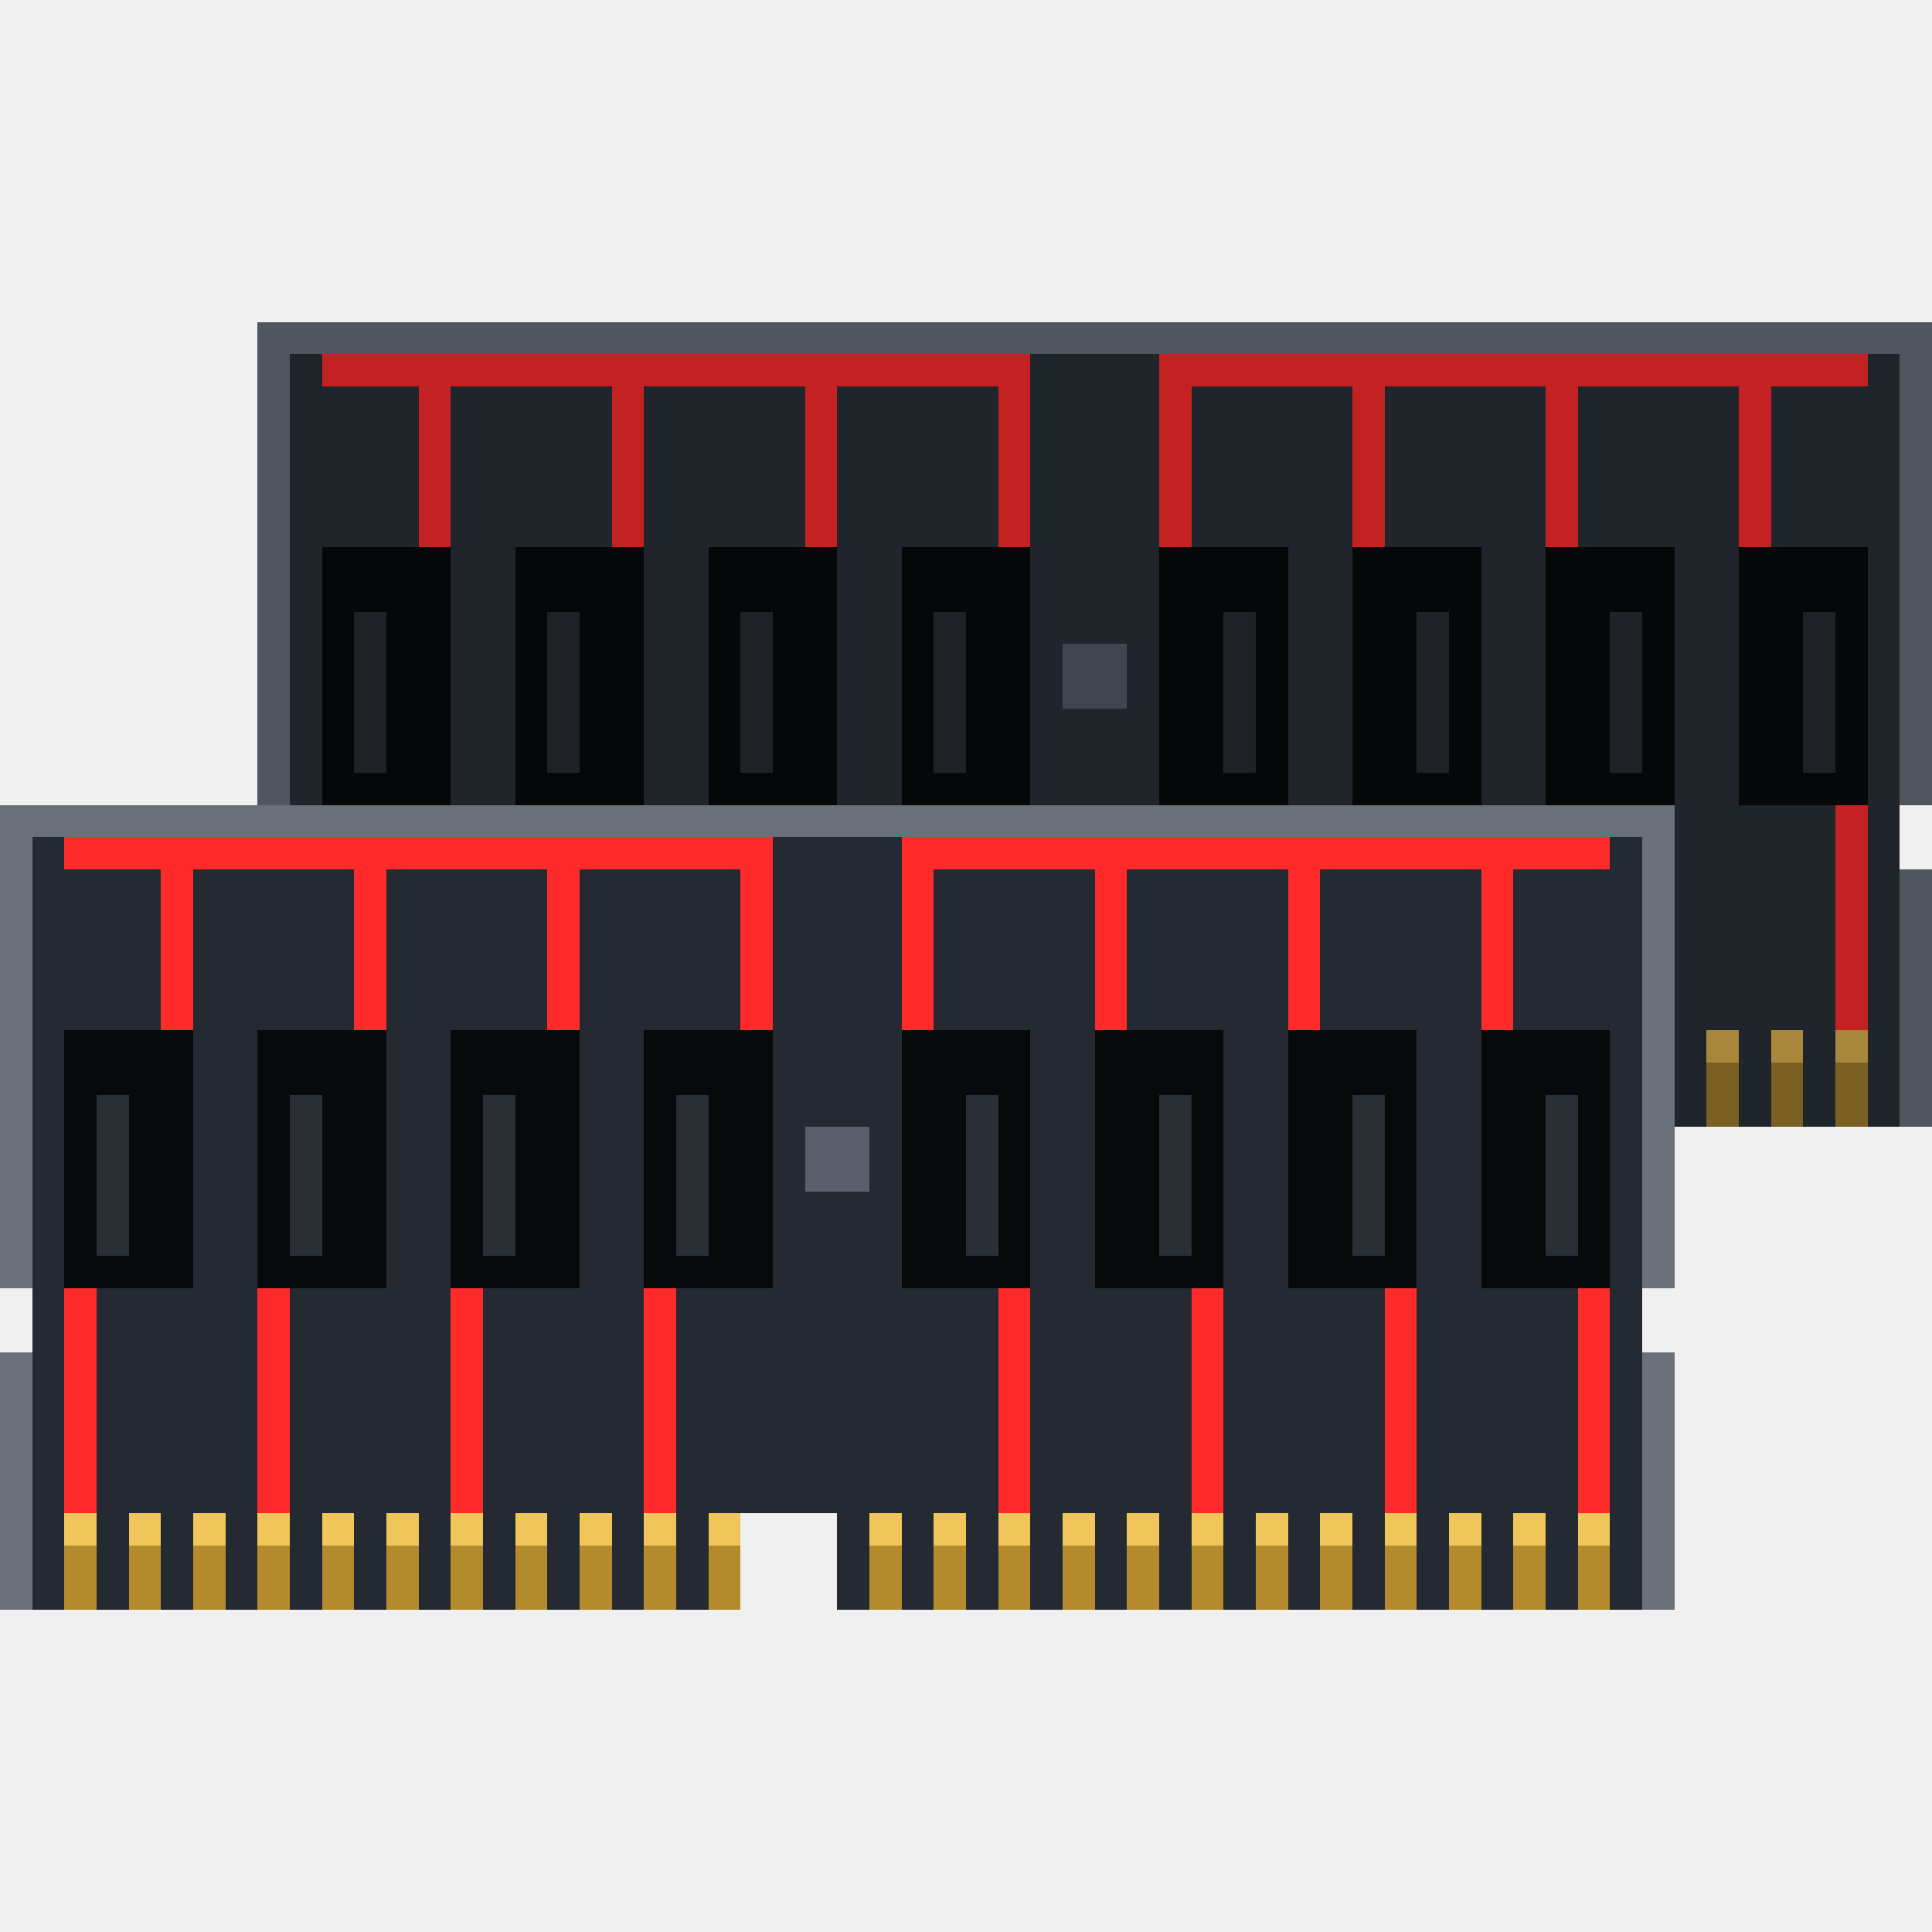
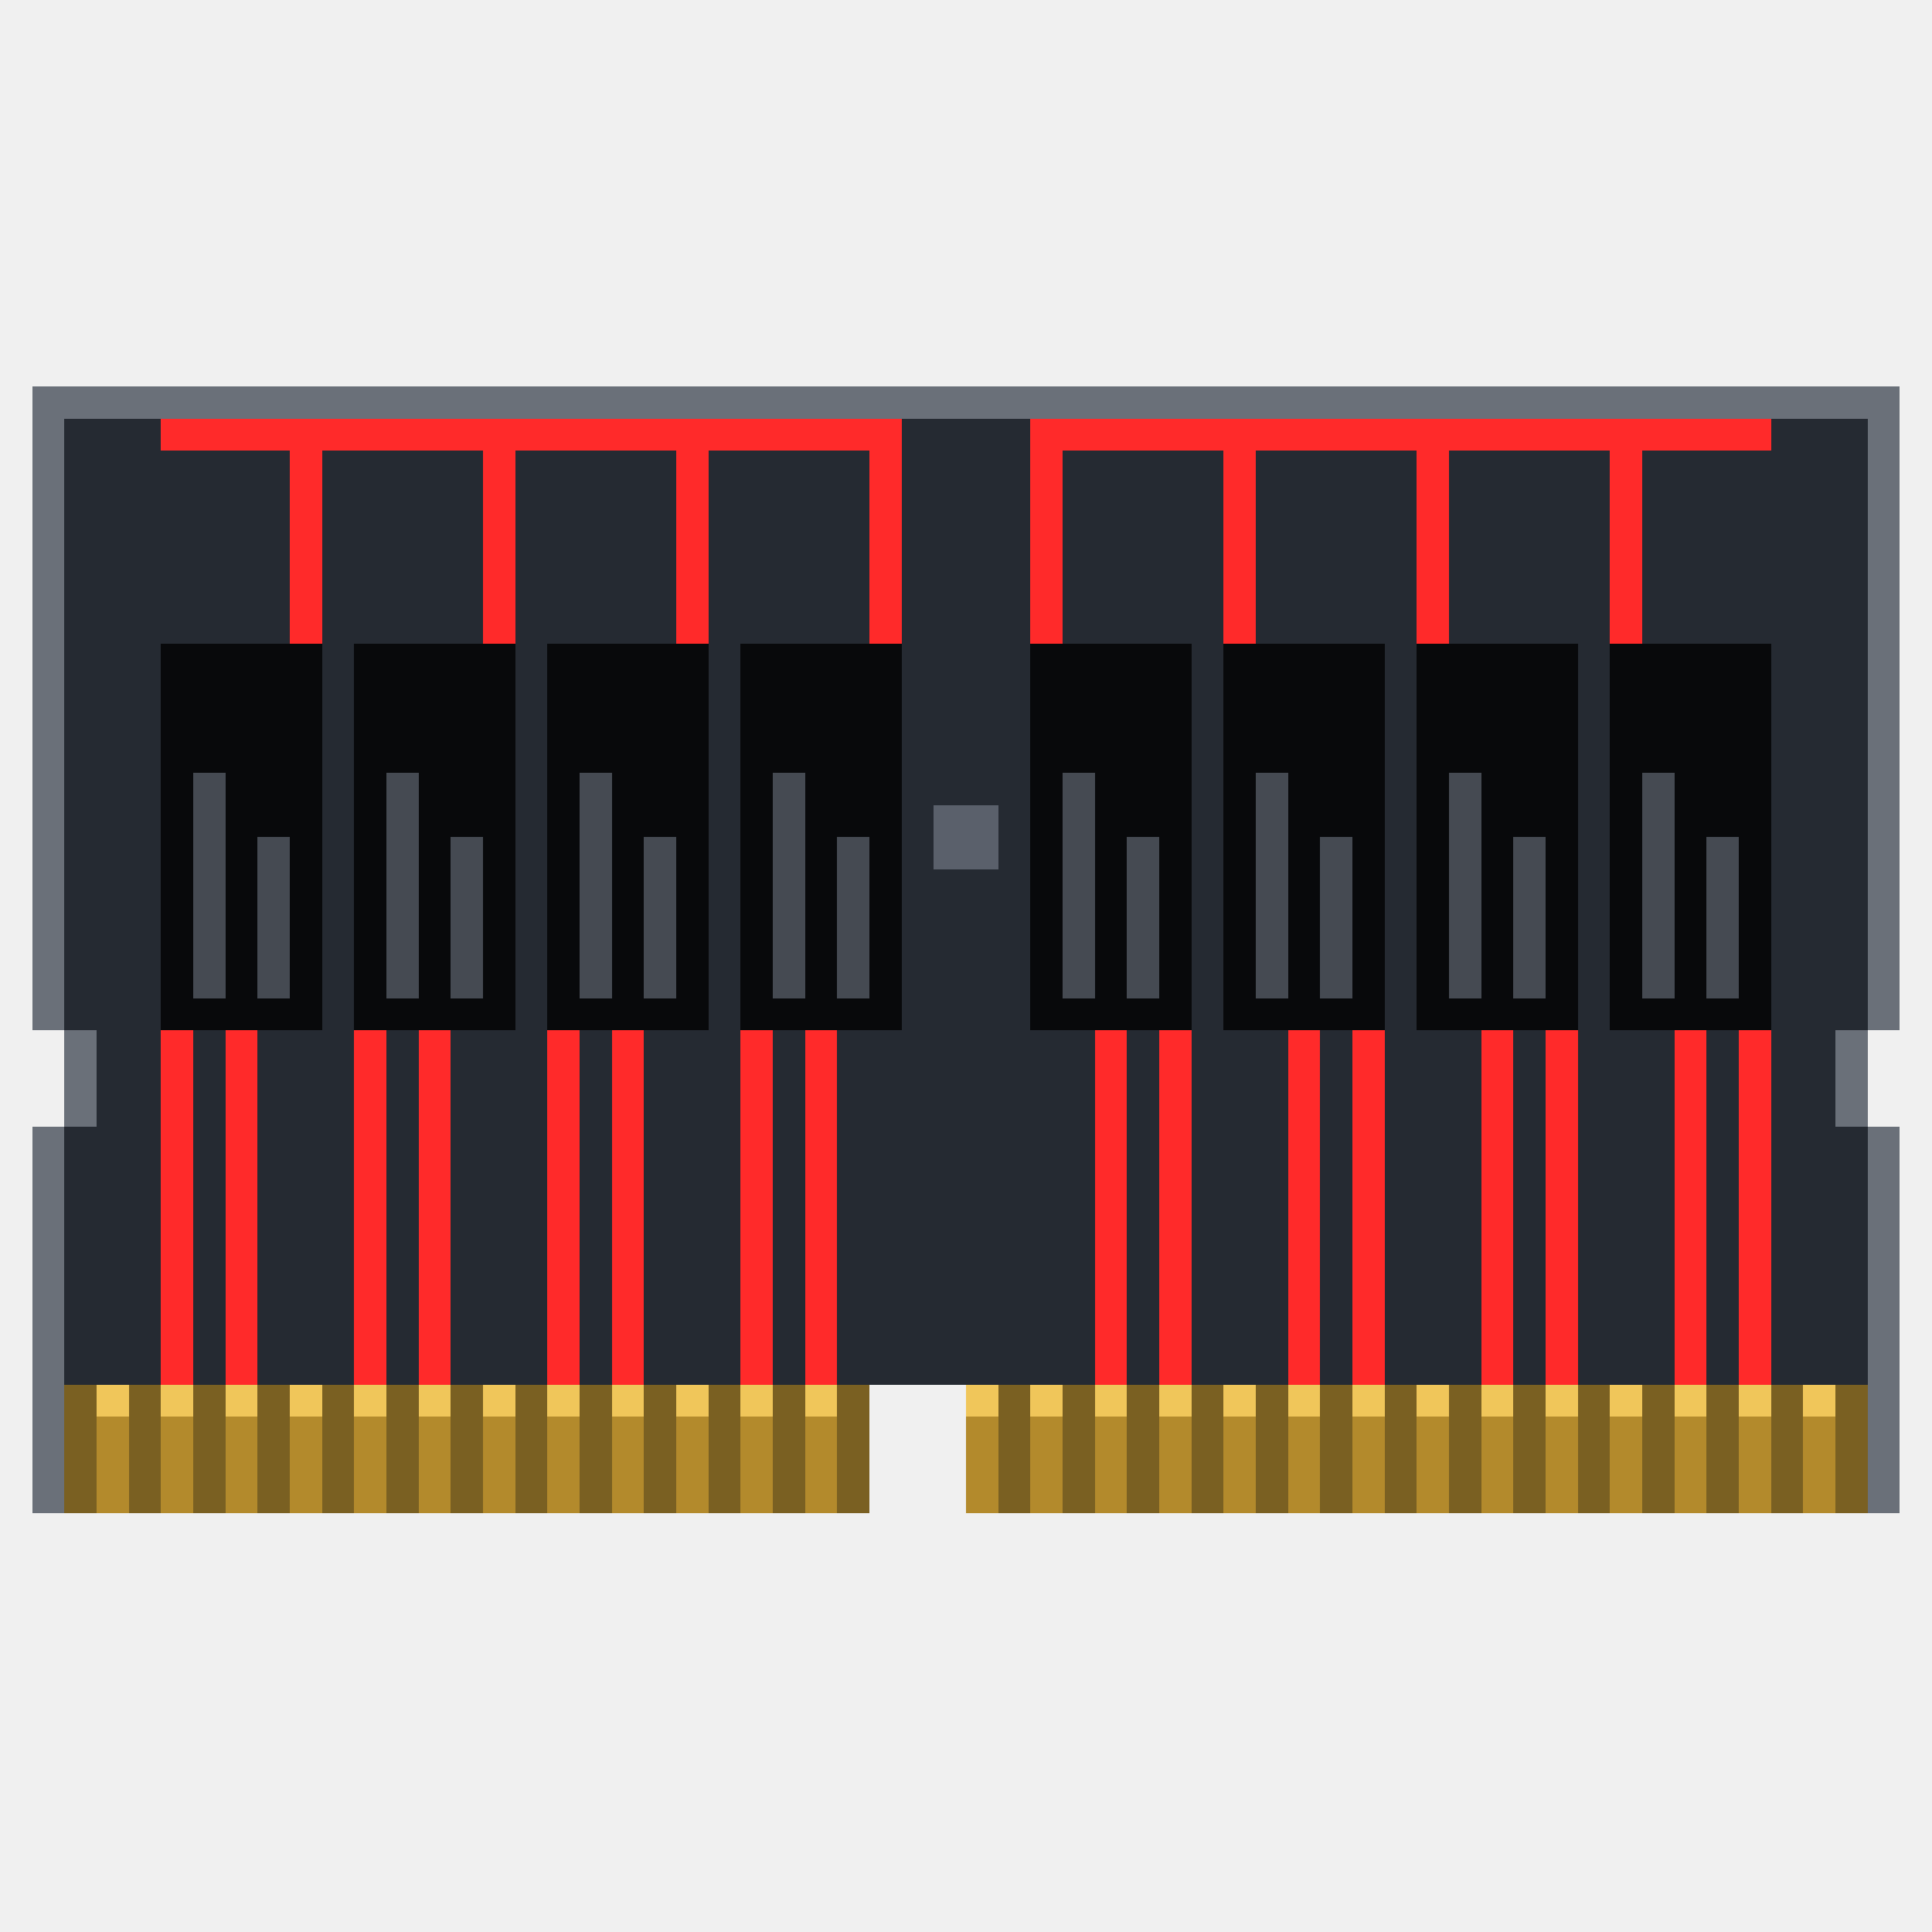
<svg xmlns="http://www.w3.org/2000/svg" viewBox="0 0 60 60" width="60" height="60" shape-rendering="crispEdges">
  <defs>
    <mask id="m60">
      <rect width="60" height="60" fill="#fff" />
-       <rect x="23" y="47" width="1" height="3" fill="#000" />
-       <rect x="24" y="47" width="1" height="3" fill="#000" />
-       <rect x="25" y="47" width="1" height="3" fill="#000" />
-       <rect x="59" y="25" width="1" height="2" fill="#000" />
-       <rect x="0" y="40" width="1" height="2" fill="#000" />
-       <rect x="51" y="40" width="1" height="2" fill="#000" />
+       <rect x="27" y="43" width="1" height="4" fill="#000" />
+       <rect x="28" y="43" width="1" height="4" fill="#000" />
+       <rect x="29" y="43" width="1" height="4" fill="#000" />
+       <rect x="1" y="32" width="1" height="3" fill="#000" />
+       <rect x="58" y="32" width="1" height="3" fill="#000" />
    </mask>
  </defs>
  <g mask="url(#m60)">
-     <rect x="8" y="10" width="52" height="22" fill="#50555f" />
-     <rect x="9" y="11" width="50" height="21" fill="#20242b" />
-     <rect x="8" y="32" width="52" height="3" fill="#20242b" />
-     <rect x="8" y="32" width="1" height="3" fill="#50555f" />
-     <rect x="59" y="32" width="1" height="3" fill="#50555f" />
-     <rect x="10" y="11" width="22" height="1" fill="#c42222" />
-     <rect x="36" y="11" width="22" height="1" fill="#c42222" />
-     <rect x="10" y="25" width="1" height="7" fill="#c42222" />
-     <rect x="16" y="25" width="1" height="7" fill="#c42222" />
-     <rect x="22" y="25" width="1" height="7" fill="#c42222" />
-     <rect x="28" y="25" width="1" height="7" fill="#c42222" />
-     <rect x="57" y="25" width="1" height="7" fill="#c42222" />
-     <rect x="51" y="25" width="1" height="7" fill="#c42222" />
-     <rect x="45" y="25" width="1" height="7" fill="#c42222" />
-     <rect x="39" y="25" width="1" height="7" fill="#c42222" />
-     <rect x="10" y="17" width="4" height="8" fill="#060708" />
-     <rect x="13" y="12" width="1" height="5" fill="#c42222" />
-     <rect x="11" y="19" width="1" height="5" fill="#1e2126" />
-     <rect x="16" y="17" width="4" height="8" fill="#060708" />
-     <rect x="19" y="12" width="1" height="5" fill="#c42222" />
-     <rect x="17" y="19" width="1" height="5" fill="#1e2126" />
-     <rect x="22" y="17" width="4" height="8" fill="#060708" />
-     <rect x="25" y="12" width="1" height="5" fill="#c42222" />
-     <rect x="23" y="19" width="1" height="5" fill="#1e2126" />
-     <rect x="28" y="17" width="4" height="8" fill="#060708" />
-     <rect x="31" y="12" width="1" height="5" fill="#c42222" />
-     <rect x="29" y="19" width="1" height="5" fill="#1e2126" />
-     <rect x="36" y="17" width="4" height="8" fill="#060708" />
-     <rect x="36" y="12" width="1" height="5" fill="#c42222" />
-     <rect x="38" y="19" width="1" height="5" fill="#1e2126" />
-     <rect x="42" y="17" width="4" height="8" fill="#060708" />
-     <rect x="42" y="12" width="1" height="5" fill="#c42222" />
-     <rect x="44" y="19" width="1" height="5" fill="#1e2126" />
-     <rect x="48" y="17" width="4" height="8" fill="#060708" />
-     <rect x="48" y="12" width="1" height="5" fill="#c42222" />
-     <rect x="50" y="19" width="1" height="5" fill="#1e2126" />
-     <rect x="54" y="17" width="4" height="8" fill="#060708" />
-     <rect x="54" y="12" width="1" height="5" fill="#c42222" />
-     <rect x="56" y="19" width="1" height="5" fill="#1e2126" />
-     <rect x="33" y="20" width="2" height="2" fill="#40454f" />
-     <rect x="10" y="32" width="1" height="1" fill="#a8873a" />
-     <rect x="10" y="33" width="1" height="2" fill="#7a6022" />
-     <rect x="12" y="32" width="1" height="1" fill="#a8873a" />
-     <rect x="12" y="33" width="1" height="2" fill="#7a6022" />
-     <rect x="14" y="32" width="1" height="1" fill="#a8873a" />
-     <rect x="14" y="33" width="1" height="2" fill="#7a6022" />
-     <rect x="16" y="32" width="1" height="1" fill="#a8873a" />
-     <rect x="16" y="33" width="1" height="2" fill="#7a6022" />
-     <rect x="18" y="32" width="1" height="1" fill="#a8873a" />
-     <rect x="18" y="33" width="1" height="2" fill="#7a6022" />
-     <rect x="20" y="32" width="1" height="1" fill="#a8873a" />
-     <rect x="20" y="33" width="1" height="2" fill="#7a6022" />
-     <rect x="22" y="32" width="1" height="1" fill="#a8873a" />
-     <rect x="22" y="33" width="1" height="2" fill="#7a6022" />
-     <rect x="24" y="32" width="1" height="1" fill="#a8873a" />
-     <rect x="24" y="33" width="1" height="2" fill="#7a6022" />
-     <rect x="26" y="32" width="1" height="1" fill="#a8873a" />
-     <rect x="26" y="33" width="1" height="2" fill="#7a6022" />
-     <rect x="28" y="32" width="1" height="1" fill="#a8873a" />
-     <rect x="28" y="33" width="1" height="2" fill="#7a6022" />
-     <rect x="30" y="32" width="1" height="1" fill="#a8873a" />
-     <rect x="30" y="33" width="1" height="2" fill="#7a6022" />
-     <rect x="35" y="32" width="1" height="1" fill="#a8873a" />
-     <rect x="35" y="33" width="1" height="2" fill="#7a6022" />
-     <rect x="37" y="32" width="1" height="1" fill="#a8873a" />
-     <rect x="37" y="33" width="1" height="2" fill="#7a6022" />
-     <rect x="39" y="32" width="1" height="1" fill="#a8873a" />
-     <rect x="39" y="33" width="1" height="2" fill="#7a6022" />
-     <rect x="41" y="32" width="1" height="1" fill="#a8873a" />
-     <rect x="41" y="33" width="1" height="2" fill="#7a6022" />
-     <rect x="43" y="32" width="1" height="1" fill="#a8873a" />
-     <rect x="43" y="33" width="1" height="2" fill="#7a6022" />
-     <rect x="45" y="32" width="1" height="1" fill="#a8873a" />
-     <rect x="45" y="33" width="1" height="2" fill="#7a6022" />
-     <rect x="47" y="32" width="1" height="1" fill="#a8873a" />
-     <rect x="47" y="33" width="1" height="2" fill="#7a6022" />
-     <rect x="49" y="32" width="1" height="1" fill="#a8873a" />
-     <rect x="49" y="33" width="1" height="2" fill="#7a6022" />
-     <rect x="51" y="32" width="1" height="1" fill="#a8873a" />
-     <rect x="51" y="33" width="1" height="2" fill="#7a6022" />
-     <rect x="53" y="32" width="1" height="1" fill="#a8873a" />
-     <rect x="53" y="33" width="1" height="2" fill="#7a6022" />
-     <rect x="55" y="32" width="1" height="1" fill="#a8873a" />
-     <rect x="55" y="33" width="1" height="2" fill="#7a6022" />
-     <rect x="57" y="32" width="1" height="1" fill="#a8873a" />
-     <rect x="57" y="33" width="1" height="2" fill="#7a6022" />
-     <rect x="0" y="25" width="52" height="22" fill="#6a7079" />
-     <rect x="1" y="26" width="50" height="21" fill="#252a32" />
-     <rect x="0" y="47" width="52" height="3" fill="#252a32" />
-     <rect x="0" y="47" width="1" height="3" fill="#6a7079" />
-     <rect x="51" y="47" width="1" height="3" fill="#6a7079" />
-     <rect x="2" y="26" width="22" height="1" fill="#ff2a2a" />
-     <rect x="28" y="26" width="22" height="1" fill="#ff2a2a" />
-     <rect x="2" y="40" width="1" height="7" fill="#ff2a2a" />
-     <rect x="8" y="40" width="1" height="7" fill="#ff2a2a" />
-     <rect x="14" y="40" width="1" height="7" fill="#ff2a2a" />
-     <rect x="20" y="40" width="1" height="7" fill="#ff2a2a" />
-     <rect x="49" y="40" width="1" height="7" fill="#ff2a2a" />
-     <rect x="43" y="40" width="1" height="7" fill="#ff2a2a" />
-     <rect x="37" y="40" width="1" height="7" fill="#ff2a2a" />
-     <rect x="31" y="40" width="1" height="7" fill="#ff2a2a" />
-     <rect x="2" y="32" width="4" height="8" fill="#08090b" />
-     <rect x="5" y="27" width="1" height="5" fill="#ff2a2a" />
-     <rect x="3" y="34" width="1" height="5" fill="#2a2e35" />
-     <rect x="8" y="32" width="4" height="8" fill="#08090b" />
-     <rect x="11" y="27" width="1" height="5" fill="#ff2a2a" />
-     <rect x="9" y="34" width="1" height="5" fill="#2a2e35" />
-     <rect x="14" y="32" width="4" height="8" fill="#08090b" />
-     <rect x="17" y="27" width="1" height="5" fill="#ff2a2a" />
-     <rect x="15" y="34" width="1" height="5" fill="#2a2e35" />
-     <rect x="20" y="32" width="4" height="8" fill="#08090b" />
-     <rect x="23" y="27" width="1" height="5" fill="#ff2a2a" />
-     <rect x="21" y="34" width="1" height="5" fill="#2a2e35" />
-     <rect x="28" y="32" width="4" height="8" fill="#08090b" />
-     <rect x="28" y="27" width="1" height="5" fill="#ff2a2a" />
-     <rect x="30" y="34" width="1" height="5" fill="#2a2e35" />
-     <rect x="34" y="32" width="4" height="8" fill="#08090b" />
-     <rect x="34" y="27" width="1" height="5" fill="#ff2a2a" />
-     <rect x="36" y="34" width="1" height="5" fill="#2a2e35" />
-     <rect x="40" y="32" width="4" height="8" fill="#08090b" />
-     <rect x="40" y="27" width="1" height="5" fill="#ff2a2a" />
-     <rect x="42" y="34" width="1" height="5" fill="#2a2e35" />
-     <rect x="46" y="32" width="4" height="8" fill="#08090b" />
-     <rect x="46" y="27" width="1" height="5" fill="#ff2a2a" />
-     <rect x="48" y="34" width="1" height="5" fill="#2a2e35" />
-     <rect x="25" y="35" width="2" height="2" fill="#5a606b" />
-     <rect x="2" y="47" width="1" height="1" fill="#f0c65a" />
-     <rect x="2" y="48" width="1" height="2" fill="#b38a2c" />
-     <rect x="4" y="47" width="1" height="1" fill="#f0c65a" />
-     <rect x="4" y="48" width="1" height="2" fill="#b38a2c" />
-     <rect x="6" y="47" width="1" height="1" fill="#f0c65a" />
-     <rect x="6" y="48" width="1" height="2" fill="#b38a2c" />
-     <rect x="8" y="47" width="1" height="1" fill="#f0c65a" />
-     <rect x="8" y="48" width="1" height="2" fill="#b38a2c" />
-     <rect x="10" y="47" width="1" height="1" fill="#f0c65a" />
-     <rect x="10" y="48" width="1" height="2" fill="#b38a2c" />
-     <rect x="12" y="47" width="1" height="1" fill="#f0c65a" />
-     <rect x="12" y="48" width="1" height="2" fill="#b38a2c" />
-     <rect x="14" y="47" width="1" height="1" fill="#f0c65a" />
-     <rect x="14" y="48" width="1" height="2" fill="#b38a2c" />
-     <rect x="16" y="47" width="1" height="1" fill="#f0c65a" />
-     <rect x="16" y="48" width="1" height="2" fill="#b38a2c" />
-     <rect x="18" y="47" width="1" height="1" fill="#f0c65a" />
-     <rect x="18" y="48" width="1" height="2" fill="#b38a2c" />
-     <rect x="20" y="47" width="1" height="1" fill="#f0c65a" />
-     <rect x="20" y="48" width="1" height="2" fill="#b38a2c" />
-     <rect x="22" y="47" width="1" height="1" fill="#f0c65a" />
-     <rect x="22" y="48" width="1" height="2" fill="#b38a2c" />
-     <rect x="27" y="47" width="1" height="1" fill="#f0c65a" />
-     <rect x="27" y="48" width="1" height="2" fill="#b38a2c" />
-     <rect x="29" y="47" width="1" height="1" fill="#f0c65a" />
-     <rect x="29" y="48" width="1" height="2" fill="#b38a2c" />
-     <rect x="31" y="47" width="1" height="1" fill="#f0c65a" />
-     <rect x="31" y="48" width="1" height="2" fill="#b38a2c" />
-     <rect x="33" y="47" width="1" height="1" fill="#f0c65a" />
-     <rect x="33" y="48" width="1" height="2" fill="#b38a2c" />
-     <rect x="35" y="47" width="1" height="1" fill="#f0c65a" />
-     <rect x="35" y="48" width="1" height="2" fill="#b38a2c" />
-     <rect x="37" y="47" width="1" height="1" fill="#f0c65a" />
-     <rect x="37" y="48" width="1" height="2" fill="#b38a2c" />
-     <rect x="39" y="47" width="1" height="1" fill="#f0c65a" />
-     <rect x="39" y="48" width="1" height="2" fill="#b38a2c" />
-     <rect x="41" y="47" width="1" height="1" fill="#f0c65a" />
-     <rect x="41" y="48" width="1" height="2" fill="#b38a2c" />
-     <rect x="43" y="47" width="1" height="1" fill="#f0c65a" />
-     <rect x="43" y="48" width="1" height="2" fill="#b38a2c" />
-     <rect x="45" y="47" width="1" height="1" fill="#f0c65a" />
-     <rect x="45" y="48" width="1" height="2" fill="#b38a2c" />
-     <rect x="47" y="47" width="1" height="1" fill="#f0c65a" />
-     <rect x="47" y="48" width="1" height="2" fill="#b38a2c" />
-     <rect x="49" y="47" width="1" height="1" fill="#f0c65a" />
-     <rect x="49" y="48" width="1" height="2" fill="#b38a2c" />
+     <rect x="1" y="12" width="58" height="31" fill="#6a7079" />
+     <rect x="2" y="13" width="56" height="30" fill="#252a32" />
+     <rect x="1" y="43" width="58" height="4" fill="#252a32" />
+     <rect x="1" y="43" width="1" height="4" fill="#6a7079" />
+     <rect x="58" y="43" width="1" height="4" fill="#6a7079" />
+     <rect x="5" y="13" width="23" height="1" fill="#ff2a2a" />
+     <rect x="32" y="13" width="23" height="1" fill="#ff2a2a" />
+     <rect x="5" y="32" width="1" height="11" fill="#ff2a2a" />
+     <rect x="7" y="32" width="1" height="11" fill="#ff2a2a" />
+     <rect x="11" y="32" width="1" height="11" fill="#ff2a2a" />
+     <rect x="13" y="32" width="1" height="11" fill="#ff2a2a" />
+     <rect x="17" y="32" width="1" height="11" fill="#ff2a2a" />
+     <rect x="19" y="32" width="1" height="11" fill="#ff2a2a" />
+     <rect x="23" y="32" width="1" height="11" fill="#ff2a2a" />
+     <rect x="25" y="32" width="1" height="11" fill="#ff2a2a" />
+     <rect x="54" y="32" width="1" height="11" fill="#ff2a2a" />
+     <rect x="52" y="32" width="1" height="11" fill="#ff2a2a" />
+     <rect x="48" y="32" width="1" height="11" fill="#ff2a2a" />
+     <rect x="46" y="32" width="1" height="11" fill="#ff2a2a" />
+     <rect x="42" y="32" width="1" height="11" fill="#ff2a2a" />
+     <rect x="40" y="32" width="1" height="11" fill="#ff2a2a" />
+     <rect x="36" y="32" width="1" height="11" fill="#ff2a2a" />
+     <rect x="34" y="32" width="1" height="11" fill="#ff2a2a" />
+     <rect x="5" y="20" width="5" height="12" fill="#08090b" />
+     <rect x="9" y="14" width="1" height="6" fill="#ff2a2a" />
+     <rect x="6" y="24" width="1" height="7" fill="#454a52" />
+     <rect x="8" y="26" width="1" height="5" fill="#454a52" />
+     <rect x="11" y="20" width="5" height="12" fill="#08090b" />
+     <rect x="15" y="14" width="1" height="6" fill="#ff2a2a" />
+     <rect x="12" y="24" width="1" height="7" fill="#454a52" />
+     <rect x="14" y="26" width="1" height="5" fill="#454a52" />
+     <rect x="17" y="20" width="5" height="12" fill="#08090b" />
+     <rect x="21" y="14" width="1" height="6" fill="#ff2a2a" />
+     <rect x="18" y="24" width="1" height="7" fill="#454a52" />
+     <rect x="20" y="26" width="1" height="5" fill="#454a52" />
+     <rect x="23" y="20" width="5" height="12" fill="#08090b" />
+     <rect x="27" y="14" width="1" height="6" fill="#ff2a2a" />
+     <rect x="24" y="24" width="1" height="7" fill="#454a52" />
+     <rect x="26" y="26" width="1" height="5" fill="#454a52" />
+     <rect x="32" y="20" width="5" height="12" fill="#08090b" />
+     <rect x="32" y="14" width="1" height="6" fill="#ff2a2a" />
+     <rect x="35" y="26" width="1" height="5" fill="#454a52" />
+     <rect x="33" y="24" width="1" height="7" fill="#454a52" />
+     <rect x="38" y="20" width="5" height="12" fill="#08090b" />
+     <rect x="38" y="14" width="1" height="6" fill="#ff2a2a" />
+     <rect x="41" y="26" width="1" height="5" fill="#454a52" />
+     <rect x="39" y="24" width="1" height="7" fill="#454a52" />
+     <rect x="44" y="20" width="5" height="12" fill="#08090b" />
+     <rect x="44" y="14" width="1" height="6" fill="#ff2a2a" />
+     <rect x="47" y="26" width="1" height="5" fill="#454a52" />
+     <rect x="45" y="24" width="1" height="7" fill="#454a52" />
+     <rect x="50" y="20" width="5" height="12" fill="#08090b" />
+     <rect x="50" y="14" width="1" height="6" fill="#ff2a2a" />
+     <rect x="53" y="26" width="1" height="5" fill="#454a52" />
+     <rect x="51" y="24" width="1" height="7" fill="#454a52" />
+     <rect x="29" y="25" width="2" height="2" fill="#5a606b" />
+     <rect x="2" y="43" width="56" height="4" fill="#7a6022" />
+     <rect x="3" y="43" width="1" height="1" fill="#f0c65a" />
+     <rect x="3" y="44" width="1" height="3" fill="#b38a2c" />
+     <rect x="5" y="43" width="1" height="1" fill="#f0c65a" />
+     <rect x="5" y="44" width="1" height="3" fill="#b38a2c" />
+     <rect x="7" y="43" width="1" height="1" fill="#f0c65a" />
+     <rect x="7" y="44" width="1" height="3" fill="#b38a2c" />
+     <rect x="9" y="43" width="1" height="1" fill="#f0c65a" />
+     <rect x="9" y="44" width="1" height="3" fill="#b38a2c" />
+     <rect x="11" y="43" width="1" height="1" fill="#f0c65a" />
+     <rect x="11" y="44" width="1" height="3" fill="#b38a2c" />
+     <rect x="13" y="43" width="1" height="1" fill="#f0c65a" />
+     <rect x="13" y="44" width="1" height="3" fill="#b38a2c" />
+     <rect x="15" y="43" width="1" height="1" fill="#f0c65a" />
+     <rect x="15" y="44" width="1" height="3" fill="#b38a2c" />
+     <rect x="17" y="43" width="1" height="1" fill="#f0c65a" />
+     <rect x="17" y="44" width="1" height="3" fill="#b38a2c" />
+     <rect x="19" y="43" width="1" height="1" fill="#f0c65a" />
+     <rect x="19" y="44" width="1" height="3" fill="#b38a2c" />
+     <rect x="21" y="43" width="1" height="1" fill="#f0c65a" />
+     <rect x="21" y="44" width="1" height="3" fill="#b38a2c" />
+     <rect x="23" y="43" width="1" height="1" fill="#f0c65a" />
+     <rect x="23" y="44" width="1" height="3" fill="#b38a2c" />
+     <rect x="25" y="43" width="1" height="1" fill="#f0c65a" />
+     <rect x="25" y="44" width="1" height="3" fill="#b38a2c" />
+     <rect x="30" y="43" width="1" height="1" fill="#f0c65a" />
+     <rect x="30" y="44" width="1" height="3" fill="#b38a2c" />
+     <rect x="32" y="43" width="1" height="1" fill="#f0c65a" />
+     <rect x="32" y="44" width="1" height="3" fill="#b38a2c" />
+     <rect x="34" y="43" width="1" height="1" fill="#f0c65a" />
+     <rect x="34" y="44" width="1" height="3" fill="#b38a2c" />
+     <rect x="36" y="43" width="1" height="1" fill="#f0c65a" />
+     <rect x="36" y="44" width="1" height="3" fill="#b38a2c" />
+     <rect x="38" y="43" width="1" height="1" fill="#f0c65a" />
+     <rect x="38" y="44" width="1" height="3" fill="#b38a2c" />
+     <rect x="40" y="43" width="1" height="1" fill="#f0c65a" />
+     <rect x="40" y="44" width="1" height="3" fill="#b38a2c" />
+     <rect x="42" y="43" width="1" height="1" fill="#f0c65a" />
+     <rect x="42" y="44" width="1" height="3" fill="#b38a2c" />
+     <rect x="44" y="43" width="1" height="1" fill="#f0c65a" />
+     <rect x="44" y="44" width="1" height="3" fill="#b38a2c" />
+     <rect x="46" y="43" width="1" height="1" fill="#f0c65a" />
+     <rect x="46" y="44" width="1" height="3" fill="#b38a2c" />
+     <rect x="48" y="43" width="1" height="1" fill="#f0c65a" />
+     <rect x="48" y="44" width="1" height="3" fill="#b38a2c" />
+     <rect x="50" y="43" width="1" height="1" fill="#f0c65a" />
+     <rect x="50" y="44" width="1" height="3" fill="#b38a2c" />
+     <rect x="52" y="43" width="1" height="1" fill="#f0c65a" />
+     <rect x="52" y="44" width="1" height="3" fill="#b38a2c" />
+     <rect x="54" y="43" width="1" height="1" fill="#f0c65a" />
+     <rect x="54" y="44" width="1" height="3" fill="#b38a2c" />
+     <rect x="56" y="43" width="1" height="1" fill="#f0c65a" />
+     <rect x="56" y="44" width="1" height="3" fill="#b38a2c" />
+     <rect x="2" y="32" width="1" height="3" fill="#6a7079" />
+     <rect x="57" y="32" width="1" height="3" fill="#6a7079" />
  </g>
</svg>
